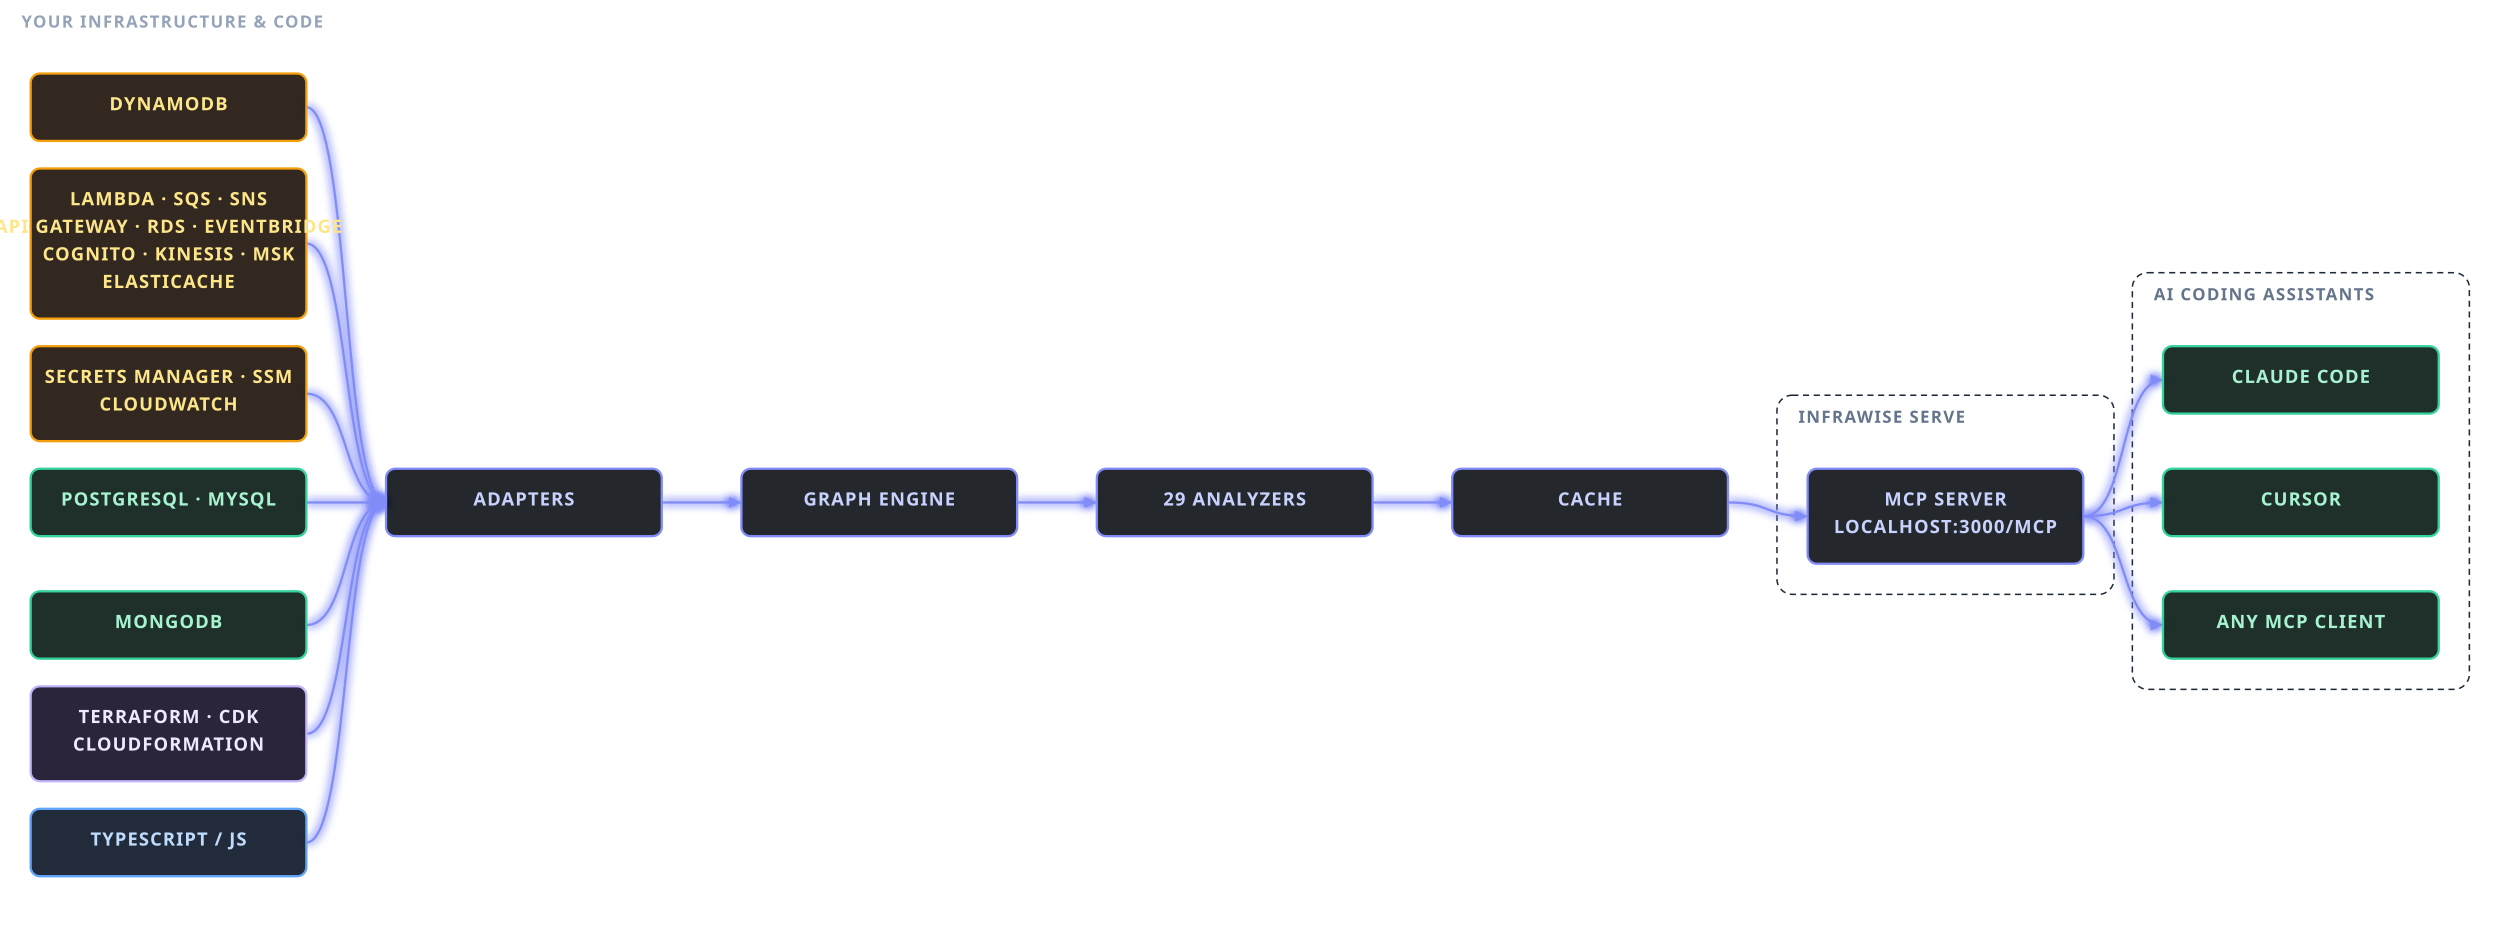
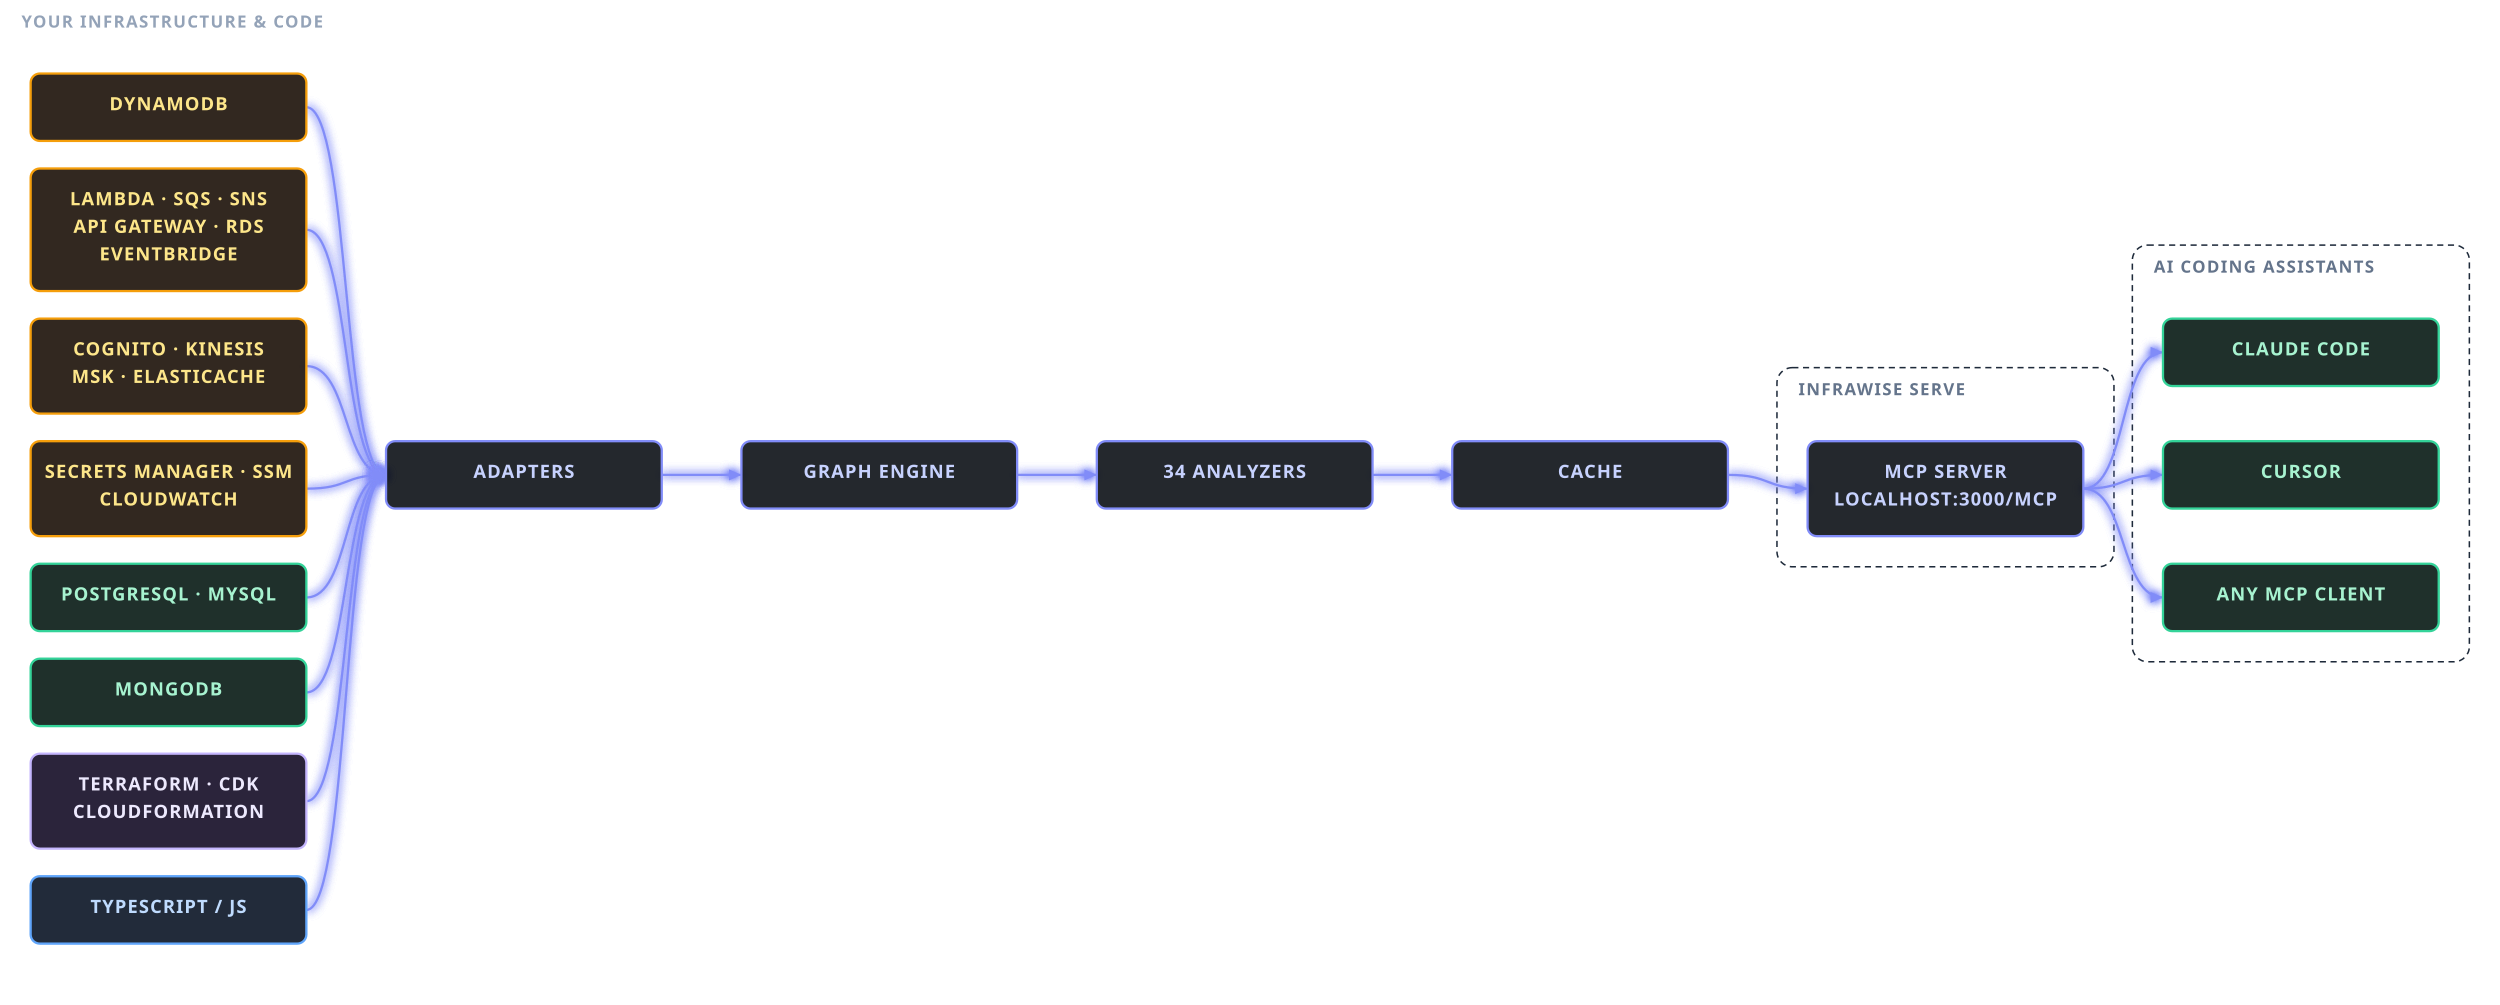
- <svg xmlns="http://www.w3.org/2000/svg" viewBox="0 0 1632 612" width="1632" height="612" role="img" aria-label="Infrawise architecture diagram">
+ <svg xmlns="http://www.w3.org/2000/svg" viewBox="0 0 1632 656" width="1632" height="656" role="img" aria-label="Infrawise architecture diagram">
  <defs>
    <marker id="arch-arrow" viewBox="0 0 10 10" refX="9" refY="5" markerWidth="6" markerHeight="6" orient="auto">
      <path d="M0,1 L9,5 L0,9 Z" fill="#818cf8" />
    </marker>
    <filter id="arch-glow" filterUnits="userSpaceOnUse" x="-20" y="-20" width="9999" height="9999" color-interpolation-filters="sRGB">
      <feGaussianBlur in="SourceGraphic" stdDeviation="3" result="blur" />
      <feColorMatrix in="blur" type="matrix" values="1 0 0 0 0  0 1 0 0 0  0 0 1 0 0  0 0 0 2.5 0" result="glow" />
      <feMerge>
        <feMergeNode in="glow" />
        <feMergeNode in="SourceGraphic" />
      </feMerge>
    </filter>
  </defs>
-   <rect width="1632" height="612" fill="transparent" />
+   <rect width="1632" height="656" fill="transparent" />
  <g class="arch-group" data-group="IN">
-     <rect x="0" y="0" width="220" height="592" rx="10" ry="10" fill="none" stroke="rgba(255,255,255,0.10)" stroke-width="1" stroke-dasharray="4,3" />
+     <rect x="0" y="0" width="220" height="636" rx="10" ry="10" fill="none" stroke="rgba(255,255,255,0.10)" stroke-width="1" stroke-dasharray="4,3" />
    <text x="14" y="18" fill="#94a3b8" font-size="11" font-weight="600" letter-spacing="0.08em" font-family="system-ui,sans-serif">YOUR INFRASTRUCTURE &amp; CODE</text>
  </g>
  <g class="arch-group" data-group="SV">
-     <rect x="1160" y="258" width="220" height="130" rx="10" ry="10" fill="none" stroke="#1e2a3a" stroke-width="1" stroke-dasharray="4,3" />
-     <text x="1174" y="276" fill="#64748b" font-size="11" font-weight="600" letter-spacing="0.08em" font-family="system-ui,sans-serif">INFRAWISE SERVE</text>
+     <rect x="1160" y="240" width="220" height="130" rx="10" ry="10" fill="none" stroke="#1e2a3a" stroke-width="1" stroke-dasharray="4,3" />
+     <text x="1174" y="258" fill="#64748b" font-size="11" font-weight="600" letter-spacing="0.08em" font-family="system-ui,sans-serif">INFRAWISE SERVE</text>
  </g>
  <g class="arch-group" data-group="AI">
-     <rect x="1392" y="178" width="220" height="272" rx="10" ry="10" fill="none" stroke="#1e2a3a" stroke-width="1" stroke-dasharray="4,3" />
-     <text x="1406" y="196" fill="#64748b" font-size="11" font-weight="600" letter-spacing="0.08em" font-family="system-ui,sans-serif">AI CODING ASSISTANTS</text>
+     <rect x="1392" y="160" width="220" height="272" rx="10" ry="10" fill="none" stroke="#1e2a3a" stroke-width="1" stroke-dasharray="4,3" />
+     <text x="1406" y="178" fill="#64748b" font-size="11" font-weight="600" letter-spacing="0.08em" font-family="system-ui,sans-serif">AI CODING ASSISTANTS</text>
  </g>
  <g class="arch-edges">
-     <path d="M 200 70 C 228.6 70 223.4 328 252 328" fill="none" stroke="#818cf8" stroke-width="1.5" stroke-linecap="round" filter="url(#arch-glow)" marker-end="url(#arch-arrow)">
+     <path d="M 200 70 C 228.6 70 223.4 310 252 310" fill="none" stroke="#818cf8" stroke-width="1.5" stroke-linecap="round" filter="url(#arch-glow)" marker-end="url(#arch-arrow)">
    </path>
-     <path d="M 200 159 C 228.6 159 223.4 328 252 328" fill="none" stroke="#818cf8" stroke-width="1.5" stroke-linecap="round" filter="url(#arch-glow)" marker-end="url(#arch-arrow)">
+     <path d="M 200 150 C 228.6 150 223.4 310 252 310" fill="none" stroke="#818cf8" stroke-width="1.5" stroke-linecap="round" filter="url(#arch-glow)" marker-end="url(#arch-arrow)">
    </path>
-     <path d="M 200 257 C 228.6 257 223.4 328 252 328" fill="none" stroke="#818cf8" stroke-width="1.5" stroke-linecap="round" filter="url(#arch-glow)" marker-end="url(#arch-arrow)">
+     <path d="M 200 239 C 228.6 239 223.4 310 252 310" fill="none" stroke="#818cf8" stroke-width="1.5" stroke-linecap="round" filter="url(#arch-glow)" marker-end="url(#arch-arrow)">
    </path>
-     <path d="M 200 328 C 228.6 328 223.4 328 252 328" fill="none" stroke="#818cf8" stroke-width="1.5" stroke-linecap="round" filter="url(#arch-glow)" marker-end="url(#arch-arrow)">
+     <path d="M 200 319 C 228.6 319 223.4 310 252 310" fill="none" stroke="#818cf8" stroke-width="1.5" stroke-linecap="round" filter="url(#arch-glow)" marker-end="url(#arch-arrow)">
    </path>
-     <path d="M 200 408 C 228.6 408 223.4 328 252 328" fill="none" stroke="#818cf8" stroke-width="1.5" stroke-linecap="round" filter="url(#arch-glow)" marker-end="url(#arch-arrow)">
+     <path d="M 200 390 C 228.6 390 223.4 310 252 310" fill="none" stroke="#818cf8" stroke-width="1.5" stroke-linecap="round" filter="url(#arch-glow)" marker-end="url(#arch-arrow)">
    </path>
-     <path d="M 200 479 C 228.6 479 223.4 328 252 328" fill="none" stroke="#818cf8" stroke-width="1.5" stroke-linecap="round" filter="url(#arch-glow)" marker-end="url(#arch-arrow)">
+     <path d="M 200 452 C 228.6 452 223.4 310 252 310" fill="none" stroke="#818cf8" stroke-width="1.5" stroke-linecap="round" filter="url(#arch-glow)" marker-end="url(#arch-arrow)">
    </path>
-     <path d="M 200 550 C 228.6 550 223.4 328 252 328" fill="none" stroke="#818cf8" stroke-width="1.5" stroke-linecap="round" filter="url(#arch-glow)" marker-end="url(#arch-arrow)">
+     <path d="M 200 523 C 228.6 523 223.4 310 252 310" fill="none" stroke="#818cf8" stroke-width="1.5" stroke-linecap="round" filter="url(#arch-glow)" marker-end="url(#arch-arrow)">
    </path>
-     <path d="M 432 328 C 460.6 328 455.4 328 484 328" fill="none" stroke="#818cf8" stroke-width="1.5" stroke-linecap="round" filter="url(#arch-glow)" marker-end="url(#arch-arrow)">
+     <path d="M 200 594 C 228.6 594 223.4 310 252 310" fill="none" stroke="#818cf8" stroke-width="1.5" stroke-linecap="round" filter="url(#arch-glow)" marker-end="url(#arch-arrow)">
    </path>
-     <path d="M 664 328 C 692.6 328 687.4 328 716 328" fill="none" stroke="#818cf8" stroke-width="1.5" stroke-linecap="round" filter="url(#arch-glow)" marker-end="url(#arch-arrow)">
+     <path d="M 432 310 C 460.6 310 455.4 310 484 310" fill="none" stroke="#818cf8" stroke-width="1.5" stroke-linecap="round" filter="url(#arch-glow)" marker-end="url(#arch-arrow)">
    </path>
-     <path d="M 896 328 C 924.6 328 919.4 328 948 328" fill="none" stroke="#818cf8" stroke-width="1.5" stroke-linecap="round" filter="url(#arch-glow)" marker-end="url(#arch-arrow)">
+     <path d="M 664 310 C 692.6 310 687.4 310 716 310" fill="none" stroke="#818cf8" stroke-width="1.5" stroke-linecap="round" filter="url(#arch-glow)" marker-end="url(#arch-arrow)">
    </path>
-     <path d="M 1128 328 C 1156.6 328 1151.4 337 1180 337" fill="none" stroke="#818cf8" stroke-width="1.5" stroke-linecap="round" filter="url(#arch-glow)" marker-end="url(#arch-arrow)">
+     <path d="M 896 310 C 924.6 310 919.4 310 948 310" fill="none" stroke="#818cf8" stroke-width="1.5" stroke-linecap="round" filter="url(#arch-glow)" marker-end="url(#arch-arrow)">
    </path>
-     <path d="M 1360 337 C 1388.6 337 1383.4 248 1412 248" fill="none" stroke="#818cf8" stroke-width="1.5" stroke-linecap="round" filter="url(#arch-glow)" marker-end="url(#arch-arrow)">
+     <path d="M 1128 310 C 1156.6 310 1151.4 319 1180 319" fill="none" stroke="#818cf8" stroke-width="1.5" stroke-linecap="round" filter="url(#arch-glow)" marker-end="url(#arch-arrow)">
    </path>
-     <path d="M 1360 337 C 1388.6 337 1383.4 328 1412 328" fill="none" stroke="#818cf8" stroke-width="1.5" stroke-linecap="round" filter="url(#arch-glow)" marker-end="url(#arch-arrow)">
+     <path d="M 1360 319 C 1388.6 319 1383.4 230 1412 230" fill="none" stroke="#818cf8" stroke-width="1.5" stroke-linecap="round" filter="url(#arch-glow)" marker-end="url(#arch-arrow)">
    </path>
-     <path d="M 1360 337 C 1388.6 337 1383.4 408 1412 408" fill="none" stroke="#818cf8" stroke-width="1.5" stroke-linecap="round" filter="url(#arch-glow)" marker-end="url(#arch-arrow)">
+     <path d="M 1360 319 C 1388.6 319 1383.4 310 1412 310" fill="none" stroke="#818cf8" stroke-width="1.5" stroke-linecap="round" filter="url(#arch-glow)" marker-end="url(#arch-arrow)">
+     </path>
+     <path d="M 1360 319 C 1388.6 319 1383.4 390 1412 390" fill="none" stroke="#818cf8" stroke-width="1.5" stroke-linecap="round" filter="url(#arch-glow)" marker-end="url(#arch-arrow)">
    </path>
  </g>
  <g class="arch-node" data-id="D">
    <rect x="20" y="48" width="180" height="44" rx="6" ry="6" fill="rgba(28,17,8,0.90)" stroke="#f59e0b" stroke-width="1.5" />
    <text x="110" y="72" text-anchor="middle" dominant-baseline="auto" fill="#fde68a" font-size="12" font-weight="600" letter-spacing="0.06em" font-family="system-ui,sans-serif">DYNAMODB</text>
  </g>
  <g class="arch-node" data-id="L">
-     <rect x="20" y="110" width="180" height="98" rx="6" ry="6" fill="rgba(28,17,8,0.90)" stroke="#f59e0b" stroke-width="1.5" />
+     <rect x="20" y="110" width="180" height="80" rx="6" ry="6" fill="rgba(28,17,8,0.90)" stroke="#f59e0b" stroke-width="1.5" />
    <text x="110" y="134" text-anchor="middle" dominant-baseline="auto" fill="#fde68a" font-size="12" font-weight="600" letter-spacing="0.06em" font-family="system-ui,sans-serif">LAMBDA · SQS · SNS</text>
-     <text x="110" y="152" text-anchor="middle" dominant-baseline="auto" fill="#fde68a" font-size="12" font-weight="600" letter-spacing="0.06em" font-family="system-ui,sans-serif">API GATEWAY · RDS · EVENTBRIDGE</text>
-     <text x="110" y="170" text-anchor="middle" dominant-baseline="auto" fill="#fde68a" font-size="12" font-weight="600" letter-spacing="0.06em" font-family="system-ui,sans-serif">COGNITO · KINESIS · MSK</text>
-     <text x="110" y="188" text-anchor="middle" dominant-baseline="auto" fill="#fde68a" font-size="12" font-weight="600" letter-spacing="0.06em" font-family="system-ui,sans-serif">ELASTICACHE</text>
+     <text x="110" y="152" text-anchor="middle" dominant-baseline="auto" fill="#fde68a" font-size="12" font-weight="600" letter-spacing="0.06em" font-family="system-ui,sans-serif">API GATEWAY · RDS</text>
+     <text x="110" y="170" text-anchor="middle" dominant-baseline="auto" fill="#fde68a" font-size="12" font-weight="600" letter-spacing="0.06em" font-family="system-ui,sans-serif">EVENTBRIDGE</text>
+   </g>
+   <g class="arch-node" data-id="L2">
+     <rect x="20" y="208" width="180" height="62" rx="6" ry="6" fill="rgba(28,17,8,0.90)" stroke="#f59e0b" stroke-width="1.5" />
+     <text x="110" y="232" text-anchor="middle" dominant-baseline="auto" fill="#fde68a" font-size="12" font-weight="600" letter-spacing="0.06em" font-family="system-ui,sans-serif">COGNITO · KINESIS</text>
+     <text x="110" y="250" text-anchor="middle" dominant-baseline="auto" fill="#fde68a" font-size="12" font-weight="600" letter-spacing="0.06em" font-family="system-ui,sans-serif">MSK · ELASTICACHE</text>
  </g>
  <g class="arch-node" data-id="S">
-     <rect x="20" y="226" width="180" height="62" rx="6" ry="6" fill="rgba(28,17,8,0.90)" stroke="#f59e0b" stroke-width="1.5" />
-     <text x="110" y="250" text-anchor="middle" dominant-baseline="auto" fill="#fde68a" font-size="12" font-weight="600" letter-spacing="0.06em" font-family="system-ui,sans-serif">SECRETS MANAGER · SSM</text>
-     <text x="110" y="268" text-anchor="middle" dominant-baseline="auto" fill="#fde68a" font-size="12" font-weight="600" letter-spacing="0.06em" font-family="system-ui,sans-serif">CLOUDWATCH</text>
+     <rect x="20" y="288" width="180" height="62" rx="6" ry="6" fill="rgba(28,17,8,0.90)" stroke="#f59e0b" stroke-width="1.5" />
+     <text x="110" y="312" text-anchor="middle" dominant-baseline="auto" fill="#fde68a" font-size="12" font-weight="600" letter-spacing="0.06em" font-family="system-ui,sans-serif">SECRETS MANAGER · SSM</text>
+     <text x="110" y="330" text-anchor="middle" dominant-baseline="auto" fill="#fde68a" font-size="12" font-weight="600" letter-spacing="0.06em" font-family="system-ui,sans-serif">CLOUDWATCH</text>
  </g>
  <g class="arch-node" data-id="P">
-     <rect x="20" y="306" width="180" height="44" rx="6" ry="6" fill="rgba(7,26,20,0.90)" stroke="#34d399" stroke-width="1.5" />
-     <text x="110" y="330" text-anchor="middle" dominant-baseline="auto" fill="#a7f3d0" font-size="12" font-weight="600" letter-spacing="0.06em" font-family="system-ui,sans-serif">POSTGRESQL · MYSQL</text>
+     <rect x="20" y="368" width="180" height="44" rx="6" ry="6" fill="rgba(7,26,20,0.90)" stroke="#34d399" stroke-width="1.5" />
+     <text x="110" y="392" text-anchor="middle" dominant-baseline="auto" fill="#a7f3d0" font-size="12" font-weight="600" letter-spacing="0.06em" font-family="system-ui,sans-serif">POSTGRESQL · MYSQL</text>
  </g>
  <g class="arch-node" data-id="M">
-     <rect x="20" y="386" width="180" height="44" rx="6" ry="6" fill="rgba(7,26,20,0.90)" stroke="#34d399" stroke-width="1.5" />
-     <text x="110" y="410" text-anchor="middle" dominant-baseline="auto" fill="#a7f3d0" font-size="12" font-weight="600" letter-spacing="0.06em" font-family="system-ui,sans-serif">MONGODB</text>
+     <rect x="20" y="430" width="180" height="44" rx="6" ry="6" fill="rgba(7,26,20,0.90)" stroke="#34d399" stroke-width="1.5" />
+     <text x="110" y="454" text-anchor="middle" dominant-baseline="auto" fill="#a7f3d0" font-size="12" font-weight="600" letter-spacing="0.06em" font-family="system-ui,sans-serif">MONGODB</text>
  </g>
  <g class="arch-node" data-id="T">
-     <rect x="20" y="448" width="180" height="62" rx="6" ry="6" fill="rgba(21,13,38,0.90)" stroke="#c4b5fd" stroke-width="1.5" />
-     <text x="110" y="472" text-anchor="middle" dominant-baseline="auto" fill="#ede9fe" font-size="12" font-weight="600" letter-spacing="0.06em" font-family="system-ui,sans-serif">TERRAFORM · CDK</text>
-     <text x="110" y="490" text-anchor="middle" dominant-baseline="auto" fill="#ede9fe" font-size="12" font-weight="600" letter-spacing="0.06em" font-family="system-ui,sans-serif">CLOUDFORMATION</text>
+     <rect x="20" y="492" width="180" height="62" rx="6" ry="6" fill="rgba(21,13,38,0.90)" stroke="#c4b5fd" stroke-width="1.5" />
+     <text x="110" y="516" text-anchor="middle" dominant-baseline="auto" fill="#ede9fe" font-size="12" font-weight="600" letter-spacing="0.06em" font-family="system-ui,sans-serif">TERRAFORM · CDK</text>
+     <text x="110" y="534" text-anchor="middle" dominant-baseline="auto" fill="#ede9fe" font-size="12" font-weight="600" letter-spacing="0.06em" font-family="system-ui,sans-serif">CLOUDFORMATION</text>
  </g>
  <g class="arch-node" data-id="C">
-     <rect x="20" y="528" width="180" height="44" rx="6" ry="6" fill="rgba(11,21,37,0.90)" stroke="#60a5fa" stroke-width="1.5" />
-     <text x="110" y="552" text-anchor="middle" dominant-baseline="auto" fill="#bfdbfe" font-size="12" font-weight="600" letter-spacing="0.06em" font-family="system-ui,sans-serif">TYPESCRIPT / JS</text>
+     <rect x="20" y="572" width="180" height="44" rx="6" ry="6" fill="rgba(11,21,37,0.90)" stroke="#60a5fa" stroke-width="1.5" />
+     <text x="110" y="596" text-anchor="middle" dominant-baseline="auto" fill="#bfdbfe" font-size="12" font-weight="600" letter-spacing="0.06em" font-family="system-ui,sans-serif">TYPESCRIPT / JS</text>
  </g>
  <g class="arch-node" data-id="A">
-     <rect x="252" y="306" width="180" height="44" rx="6" ry="6" fill="rgba(13,17,23,0.90)" stroke="#818cf8" stroke-width="1.5" />
-     <text x="342" y="330" text-anchor="middle" dominant-baseline="auto" fill="#c7d2fe" font-size="12" font-weight="600" letter-spacing="0.06em" font-family="system-ui,sans-serif">ADAPTERS</text>
+     <rect x="252" y="288" width="180" height="44" rx="6" ry="6" fill="rgba(13,17,23,0.90)" stroke="#818cf8" stroke-width="1.5" />
+     <text x="342" y="312" text-anchor="middle" dominant-baseline="auto" fill="#c7d2fe" font-size="12" font-weight="600" letter-spacing="0.06em" font-family="system-ui,sans-serif">ADAPTERS</text>
  </g>
  <g class="arch-node" data-id="G">
-     <rect x="484" y="306" width="180" height="44" rx="6" ry="6" fill="rgba(13,17,23,0.90)" stroke="#818cf8" stroke-width="1.5" />
-     <text x="574" y="330" text-anchor="middle" dominant-baseline="auto" fill="#c7d2fe" font-size="12" font-weight="600" letter-spacing="0.06em" font-family="system-ui,sans-serif">GRAPH ENGINE</text>
+     <rect x="484" y="288" width="180" height="44" rx="6" ry="6" fill="rgba(13,17,23,0.90)" stroke="#818cf8" stroke-width="1.5" />
+     <text x="574" y="312" text-anchor="middle" dominant-baseline="auto" fill="#c7d2fe" font-size="12" font-weight="600" letter-spacing="0.06em" font-family="system-ui,sans-serif">GRAPH ENGINE</text>
  </g>
  <g class="arch-node" data-id="AN">
-     <rect x="716" y="306" width="180" height="44" rx="6" ry="6" fill="rgba(13,17,23,0.90)" stroke="#818cf8" stroke-width="1.5" />
-     <text x="806" y="330" text-anchor="middle" dominant-baseline="auto" fill="#c7d2fe" font-size="12" font-weight="600" letter-spacing="0.06em" font-family="system-ui,sans-serif">29 ANALYZERS</text>
+     <rect x="716" y="288" width="180" height="44" rx="6" ry="6" fill="rgba(13,17,23,0.90)" stroke="#818cf8" stroke-width="1.5" />
+     <text x="806" y="312" text-anchor="middle" dominant-baseline="auto" fill="#c7d2fe" font-size="12" font-weight="600" letter-spacing="0.06em" font-family="system-ui,sans-serif">34 ANALYZERS</text>
  </g>
  <g class="arch-node" data-id="CA">
-     <rect x="948" y="306" width="180" height="44" rx="6" ry="6" fill="rgba(13,17,23,0.90)" stroke="#818cf8" stroke-width="1.5" />
-     <text x="1038" y="330" text-anchor="middle" dominant-baseline="auto" fill="#c7d2fe" font-size="12" font-weight="600" letter-spacing="0.06em" font-family="system-ui,sans-serif">CACHE</text>
+     <rect x="948" y="288" width="180" height="44" rx="6" ry="6" fill="rgba(13,17,23,0.90)" stroke="#818cf8" stroke-width="1.5" />
+     <text x="1038" y="312" text-anchor="middle" dominant-baseline="auto" fill="#c7d2fe" font-size="12" font-weight="600" letter-spacing="0.06em" font-family="system-ui,sans-serif">CACHE</text>
  </g>
  <g class="arch-node" data-id="MCP">
-     <rect x="1180" y="306" width="180" height="62" rx="6" ry="6" fill="rgba(13,17,23,0.90)" stroke="#818cf8" stroke-width="1.5" />
-     <text x="1270" y="330" text-anchor="middle" dominant-baseline="auto" fill="#c7d2fe" font-size="12" font-weight="600" letter-spacing="0.06em" font-family="system-ui,sans-serif">MCP SERVER</text>
-     <text x="1270" y="348" text-anchor="middle" dominant-baseline="auto" fill="#c7d2fe" font-size="12" font-weight="600" letter-spacing="0.06em" font-family="system-ui,sans-serif">LOCALHOST:3000/MCP</text>
+     <rect x="1180" y="288" width="180" height="62" rx="6" ry="6" fill="rgba(13,17,23,0.90)" stroke="#818cf8" stroke-width="1.5" />
+     <text x="1270" y="312" text-anchor="middle" dominant-baseline="auto" fill="#c7d2fe" font-size="12" font-weight="600" letter-spacing="0.06em" font-family="system-ui,sans-serif">MCP SERVER</text>
+     <text x="1270" y="330" text-anchor="middle" dominant-baseline="auto" fill="#c7d2fe" font-size="12" font-weight="600" letter-spacing="0.06em" font-family="system-ui,sans-serif">LOCALHOST:3000/MCP</text>
  </g>
  <g class="arch-node" data-id="CC">
-     <rect x="1412" y="226" width="180" height="44" rx="6" ry="6" fill="rgba(7,26,20,0.90)" stroke="#34d399" stroke-width="1.5" />
-     <text x="1502" y="250" text-anchor="middle" dominant-baseline="auto" fill="#a7f3d0" font-size="12" font-weight="600" letter-spacing="0.06em" font-family="system-ui,sans-serif">CLAUDE CODE</text>
+     <rect x="1412" y="208" width="180" height="44" rx="6" ry="6" fill="rgba(7,26,20,0.90)" stroke="#34d399" stroke-width="1.5" />
+     <text x="1502" y="232" text-anchor="middle" dominant-baseline="auto" fill="#a7f3d0" font-size="12" font-weight="600" letter-spacing="0.06em" font-family="system-ui,sans-serif">CLAUDE CODE</text>
  </g>
  <g class="arch-node" data-id="CU">
-     <rect x="1412" y="306" width="180" height="44" rx="6" ry="6" fill="rgba(7,26,20,0.90)" stroke="#34d399" stroke-width="1.5" />
-     <text x="1502" y="330" text-anchor="middle" dominant-baseline="auto" fill="#a7f3d0" font-size="12" font-weight="600" letter-spacing="0.06em" font-family="system-ui,sans-serif">CURSOR</text>
+     <rect x="1412" y="288" width="180" height="44" rx="6" ry="6" fill="rgba(7,26,20,0.90)" stroke="#34d399" stroke-width="1.5" />
+     <text x="1502" y="312" text-anchor="middle" dominant-baseline="auto" fill="#a7f3d0" font-size="12" font-weight="600" letter-spacing="0.06em" font-family="system-ui,sans-serif">CURSOR</text>
  </g>
  <g class="arch-node" data-id="MC">
-     <rect x="1412" y="386" width="180" height="44" rx="6" ry="6" fill="rgba(7,26,20,0.90)" stroke="#34d399" stroke-width="1.5" />
-     <text x="1502" y="410" text-anchor="middle" dominant-baseline="auto" fill="#a7f3d0" font-size="12" font-weight="600" letter-spacing="0.06em" font-family="system-ui,sans-serif">ANY MCP CLIENT</text>
+     <rect x="1412" y="368" width="180" height="44" rx="6" ry="6" fill="rgba(7,26,20,0.90)" stroke="#34d399" stroke-width="1.5" />
+     <text x="1502" y="392" text-anchor="middle" dominant-baseline="auto" fill="#a7f3d0" font-size="12" font-weight="600" letter-spacing="0.06em" font-family="system-ui,sans-serif">ANY MCP CLIENT</text>
  </g>
</svg>
